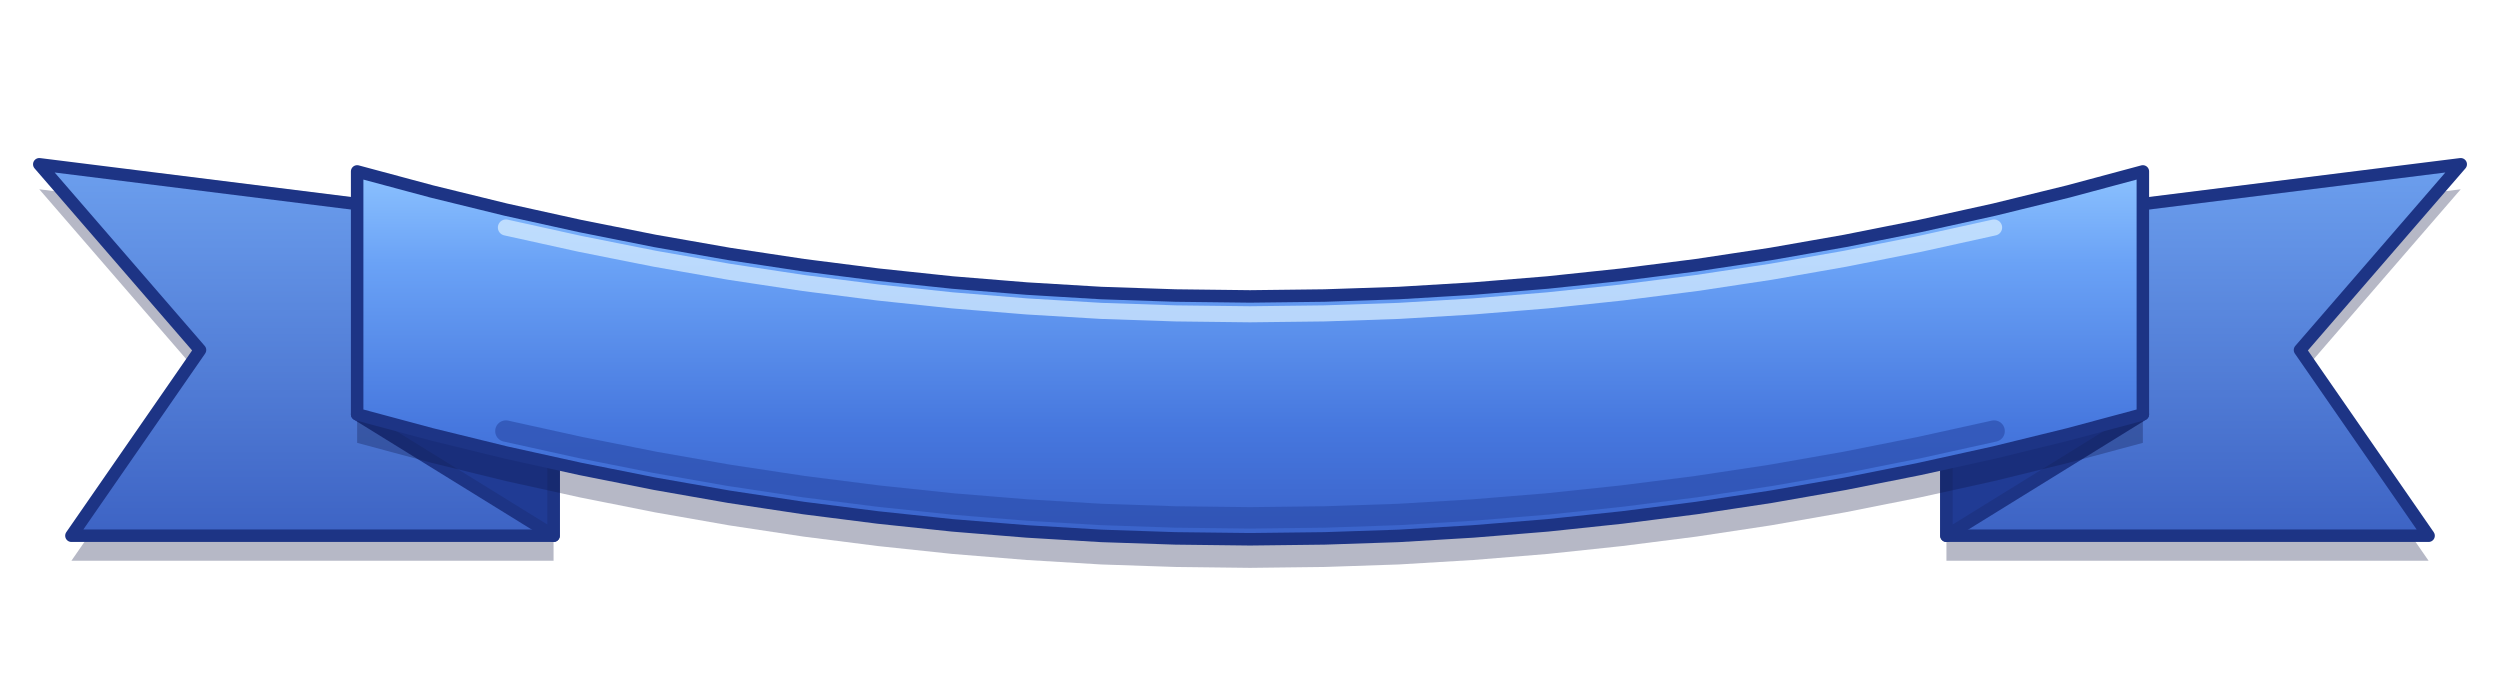
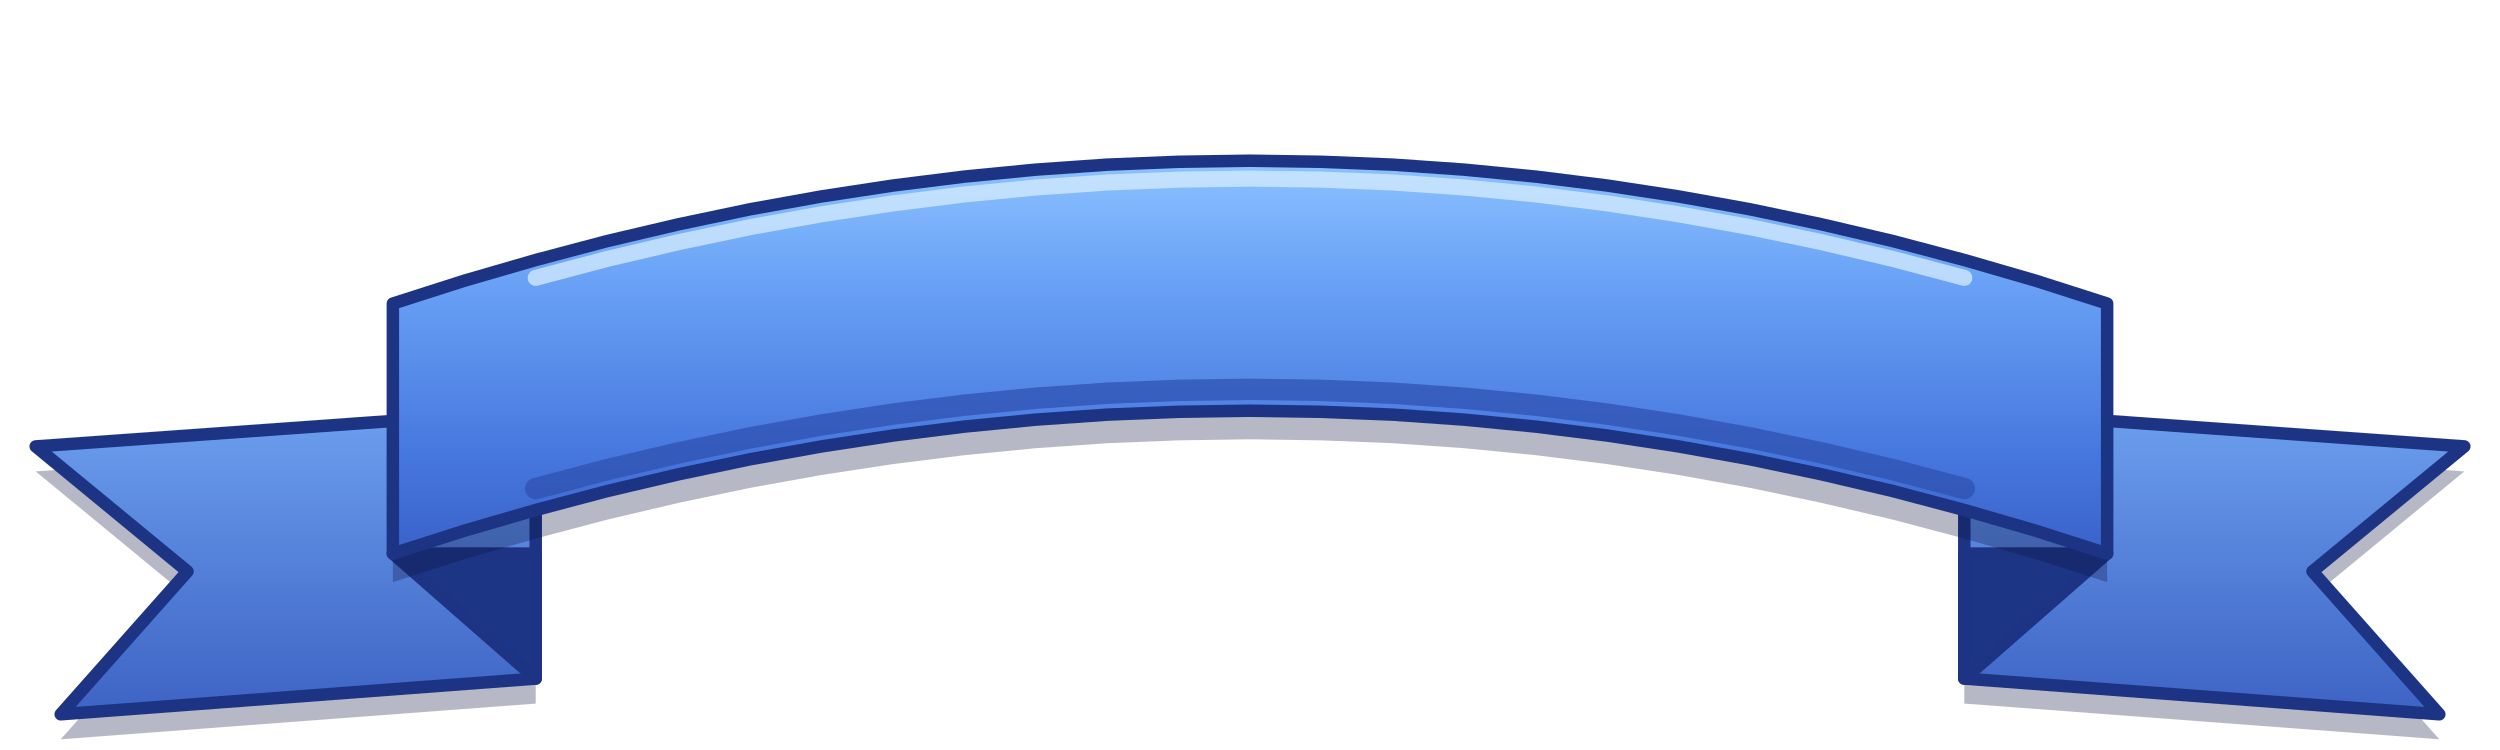
- <svg xmlns="http://www.w3.org/2000/svg" width="1400" height="380" viewBox="0 0 1400 380">
+ <svg xmlns="http://www.w3.org/2000/svg" width="1400" height="420" viewBox="0 0 1400 420">
  <defs>
    <linearGradient id="band" x1="0" y1="0" x2="0" y2="1">
      <stop offset="0" stop-color="#8cc2ff" />
-       <stop offset=".25" stop-color="#6aa2f6" />
-       <stop offset=".7" stop-color="#4677de" />
+       <stop offset=".3" stop-color="#6aa2f6" />
+       <stop offset=".75" stop-color="#4677de" />
      <stop offset="1" stop-color="#3a62c9" />
    </linearGradient>
    <linearGradient id="tail" x1="0" y1="0" x2="0" y2="1">
      <stop offset="0" stop-color="#6c9fee" />
      <stop offset="1" stop-color="#3d63c4" />
    </linearGradient>
  </defs>
-   <path d="M310.0 142.0 L22.0 106.0 L112.0 210.0 L40.0 314.0 L310.0 314.0Z" fill="#0a1240" opacity=".3" />
-   <path d="M310.0 128.0 L22.0 92.0 L112.0 196.0 L40.0 300.0 L310.0 300.0Z" fill="url(#tail)" stroke="#1d3485" stroke-width="7" stroke-linejoin="round" />
-   <path d="M200.0 232.0 L310.0 232.0 L310.0 300.0Z" fill="#203b94" stroke="#1d3485" stroke-width="7" stroke-linejoin="round" />
-   <path d="M1090.0 142.0 L1378.0 106.0 L1288.0 210.0 L1360.0 314.0 L1090.0 314.0Z" fill="#0a1240" opacity=".3" />
-   <path d="M1090.0 128.0 L1378.0 92.0 L1288.0 196.0 L1360.0 300.0 L1090.0 300.0Z" fill="url(#tail)" stroke="#1d3485" stroke-width="7" stroke-linejoin="round" />
-   <path d="M1200.0 232.0 L1090.0 232.0 L1090.0 300.0Z" fill="#203b94" stroke="#1d3485" stroke-width="7" stroke-linejoin="round" />
-   <path d="M200.0 112.0 L241.7 123.2 L283.3 133.4 L325.0 142.6 L366.7 150.9 L408.3 158.2 L450.0 164.5 L491.7 169.8 L533.3 174.2 L575.0 177.6 L616.7 180.1 L658.3 181.5 L700.0 182.0 L741.7 181.5 L783.3 180.1 L825.0 177.6 L866.7 174.2 L908.3 169.8 L950.0 164.5 L991.7 158.2 L1033.3 150.9 L1075.0 142.6 L1116.7 133.4 L1158.3 123.2 L1200.0 112.0 L1200.0 248.0 L1158.3 259.2 L1116.7 269.4 L1075.0 278.6 L1033.3 286.9 L991.7 294.2 L950.0 300.5 L908.3 305.8 L866.7 310.2 L825.0 313.6 L783.3 316.1 L741.7 317.5 L700.0 318.0 L658.3 317.5 L616.7 316.1 L575.0 313.6 L533.3 310.2 L491.7 305.8 L450.0 300.5 L408.3 294.2 L366.7 286.9 L325.0 278.6 L283.3 269.4 L241.7 259.2 L200.0 248.0Z" fill="#0a1240" opacity=".3" />
-   <path d="M200.0 96.0 L241.7 107.2 L283.3 117.4 L325.0 126.6 L366.7 134.9 L408.3 142.2 L450.0 148.5 L491.7 153.8 L533.3 158.2 L575.0 161.6 L616.7 164.1 L658.3 165.5 L700.0 166.0 L741.7 165.5 L783.3 164.1 L825.0 161.6 L866.7 158.2 L908.3 153.8 L950.0 148.5 L991.7 142.2 L1033.3 134.9 L1075.0 126.6 L1116.7 117.4 L1158.3 107.2 L1200.0 96.0 L1200.0 232.0 L1158.3 243.2 L1116.7 253.4 L1075.0 262.6 L1033.3 270.9 L991.7 278.2 L950.0 284.5 L908.3 289.8 L866.7 294.2 L825.0 297.6 L783.3 300.1 L741.7 301.5 L700.0 302.0 L658.3 301.5 L616.7 300.1 L575.0 297.6 L533.3 294.2 L491.7 289.8 L450.0 284.5 L408.3 278.2 L366.7 270.9 L325.0 262.6 L283.3 253.4 L241.7 243.2 L200.0 232.0Z" fill="url(#band)" stroke="#1d3485" stroke-width="7" stroke-linejoin="round" />
-   <path d="M283.3 127.4 L325.0 136.6 L366.7 144.9 L408.3 152.2 L450.0 158.5 L491.7 163.8 L533.3 168.2 L575.0 171.6 L616.7 174.1 L658.3 175.5 L700.0 176.0 L741.7 175.5 L783.3 174.1 L825.0 171.6 L866.7 168.2 L908.3 163.8 L950.0 158.5 L991.7 152.2 L1033.3 144.9 L1075.0 136.6 L1116.7 127.4" fill="none" stroke="#d6ecff" stroke-width="9" stroke-linecap="round" opacity=".75" />
-   <path d="M1116.7 241.4 L1075.0 250.6 L1033.3 258.9 L991.7 266.2 L950.0 272.5 L908.3 277.8 L866.7 282.2 L825.0 285.6 L783.3 288.1 L741.7 289.5 L700.0 290.0 L658.3 289.5 L616.7 288.1 L575.0 285.6 L533.3 282.2 L491.7 277.8 L450.0 272.5 L408.3 266.2 L366.7 258.9 L325.0 250.6 L283.3 241.4" fill="none" stroke="#2c4fae" stroke-width="12" stroke-linecap="round" opacity=".7" />
+   <path d="M300.0 244.0 L20.0 264.0 L105.0 334.0 L34.0 414.0 L300.0 394.0Z" fill="#0a1240" opacity=".3" />
+   <path d="M300.0 230.0 L20.0 250.0 L105.0 320.0 L34.0 400.0 L300.0 380.0Z" fill="url(#tail)" stroke="#1d3485" stroke-width="7" stroke-linejoin="round" />
+   <path d="M220.0 310.0 L300.0 310.0 L300.0 380.0Z" fill="#1c3584" stroke="#1d3485" stroke-width="7" stroke-linejoin="round" />
+   <path d="M1100.0 244.0 L1380.0 264.0 L1295.0 334.0 L1366.0 414.0 L1100.0 394.0Z" fill="#0a1240" opacity=".3" />
+   <path d="M1100.0 230.0 L1380.0 250.0 L1295.0 320.0 L1366.0 400.0 L1100.0 380.0Z" fill="url(#tail)" stroke="#1d3485" stroke-width="7" stroke-linejoin="round" />
+   <path d="M1180.0 310.0 L1100.0 310.0 L1100.0 380.0Z" fill="#1c3584" stroke="#1d3485" stroke-width="7" stroke-linejoin="round" />
+   <path d="M220.0 186.0 L260.0 173.2 L300.0 161.6 L340.0 151.0 L380.0 141.6 L420.0 133.2 L460.0 126.0 L500.0 119.9 L540.0 114.9 L580.0 111.0 L620.0 108.2 L660.0 106.6 L700.0 106.0 L740.0 106.6 L780.0 108.2 L820.0 111.0 L860.0 114.9 L900.0 119.9 L940.0 126.0 L980.0 133.2 L1020.0 141.6 L1060.0 151.0 L1100.0 161.6 L1140.0 173.2 L1180.0 186.0 L1180.0 326.0 L1140.0 313.2 L1100.0 301.6 L1060.0 291.0 L1020.0 281.6 L980.0 273.2 L940.0 266.0 L900.0 259.9 L860.0 254.9 L820.0 251.0 L780.0 248.2 L740.0 246.6 L700.0 246.0 L660.0 246.6 L620.0 248.2 L580.0 251.0 L540.0 254.9 L500.0 259.9 L460.0 266.0 L420.0 273.2 L380.0 281.6 L340.0 291.0 L300.0 301.6 L260.0 313.2 L220.0 326.0Z" fill="#0a1240" opacity=".3" />
+   <path d="M220.0 170.0 L260.0 157.2 L300.0 145.6 L340.0 135.0 L380.0 125.6 L420.0 117.2 L460.0 110.0 L500.0 103.9 L540.0 98.9 L580.0 95.0 L620.0 92.2 L660.0 90.6 L700.0 90.0 L740.0 90.6 L780.0 92.2 L820.0 95.0 L860.0 98.9 L900.0 103.9 L940.0 110.0 L980.0 117.2 L1020.0 125.6 L1060.0 135.0 L1100.0 145.6 L1140.0 157.2 L1180.0 170.0 L1180.0 310.0 L1140.0 297.2 L1100.0 285.6 L1060.0 275.0 L1020.0 265.6 L980.0 257.2 L940.0 250.0 L900.0 243.9 L860.0 238.9 L820.0 235.0 L780.0 232.2 L740.0 230.6 L700.0 230.0 L660.0 230.6 L620.0 232.2 L580.0 235.0 L540.0 238.9 L500.0 243.9 L460.0 250.0 L420.0 257.2 L380.0 265.6 L340.0 275.0 L300.0 285.6 L260.0 297.2 L220.0 310.0Z" fill="url(#band)" stroke="#1d3485" stroke-width="7" stroke-linejoin="round" />
+   <path d="M300.0 155.6 L340.0 145.0 L380.0 135.6 L420.0 127.2 L460.0 120.0 L500.0 113.9 L540.0 108.9 L580.0 105.0 L620.0 102.2 L660.0 100.6 L700.0 100.0 L740.0 100.6 L780.0 102.2 L820.0 105.0 L860.0 108.9 L900.0 113.9 L940.0 120.0 L980.0 127.2 L1020.0 135.6 L1060.0 145.0 L1100.0 155.6" fill="none" stroke="#d6ecff" stroke-width="9" stroke-linecap="round" opacity=".75" />
+   <path d="M1100.0 273.6 L1060.0 263.0 L1020.0 253.6 L980.0 245.2 L940.0 238.0 L900.0 231.9 L860.0 226.9 L820.0 223.0 L780.0 220.2 L740.0 218.6 L700.0 218.0 L660.0 218.6 L620.0 220.2 L580.0 223.0 L540.0 226.9 L500.0 231.9 L460.0 238.0 L420.0 245.2 L380.0 253.6 L340.0 263.0 L300.0 273.6" fill="none" stroke="#2c4fae" stroke-width="12" stroke-linecap="round" opacity=".7" />
</svg>
